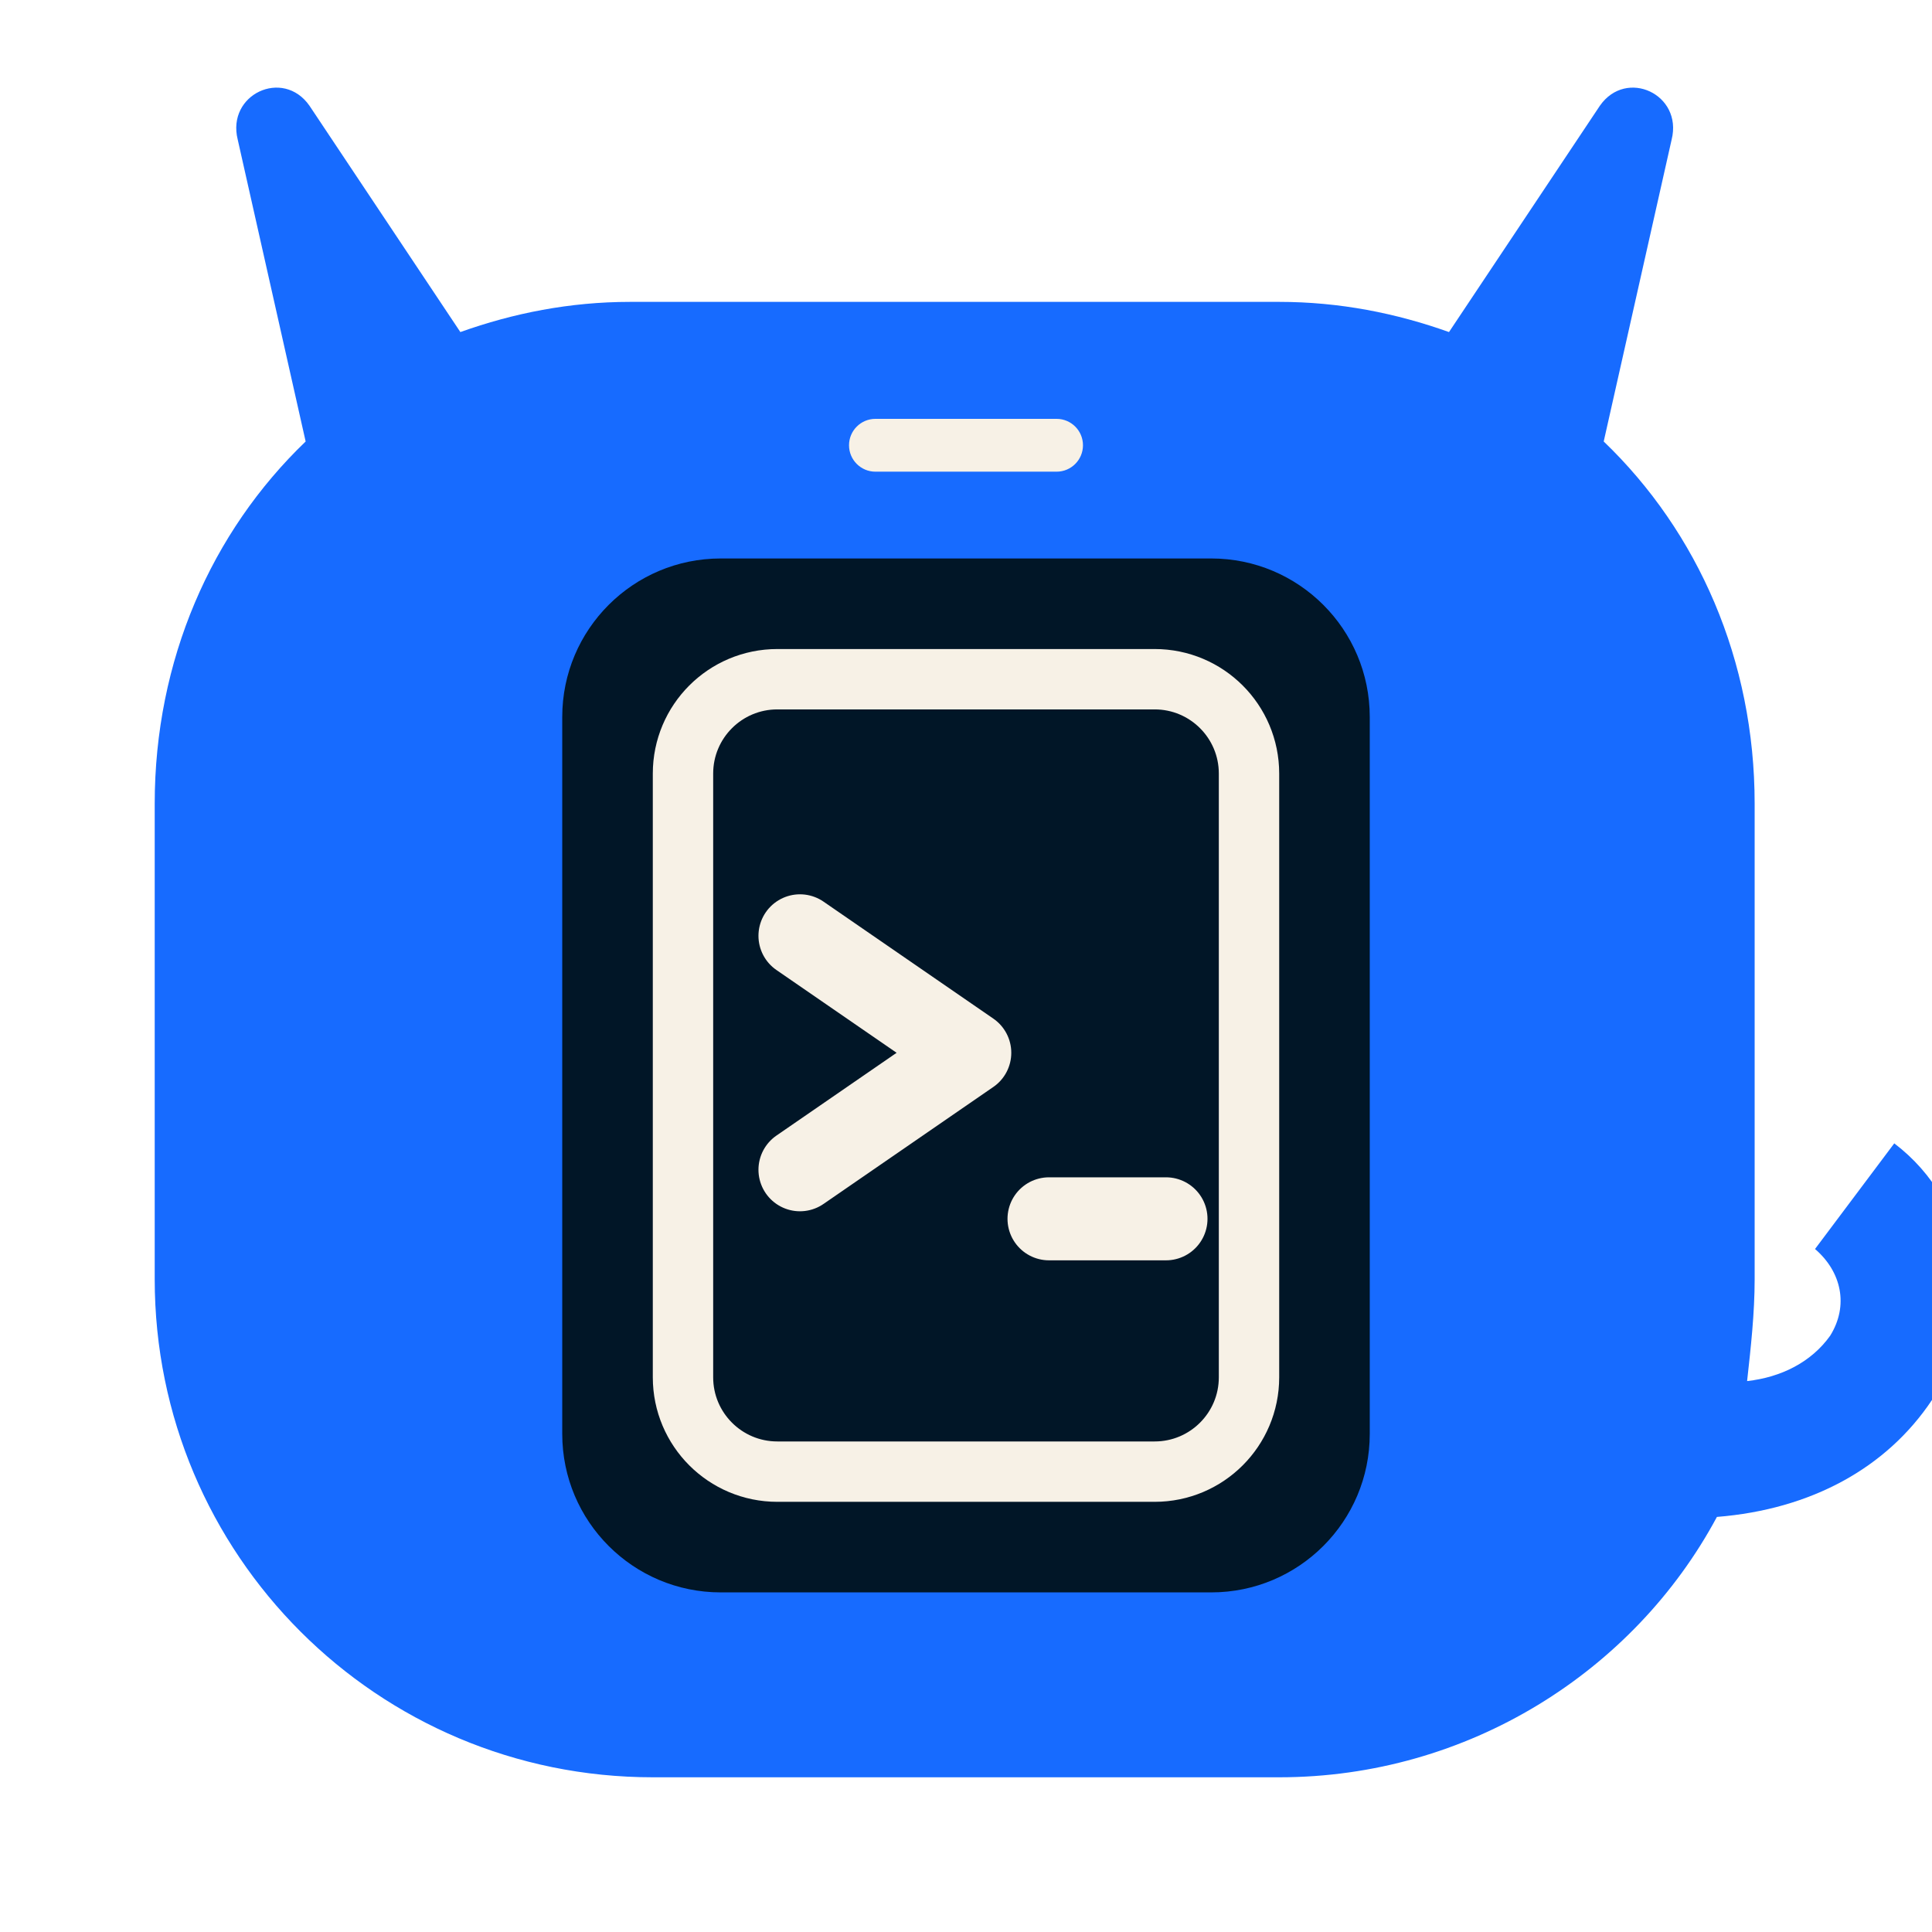
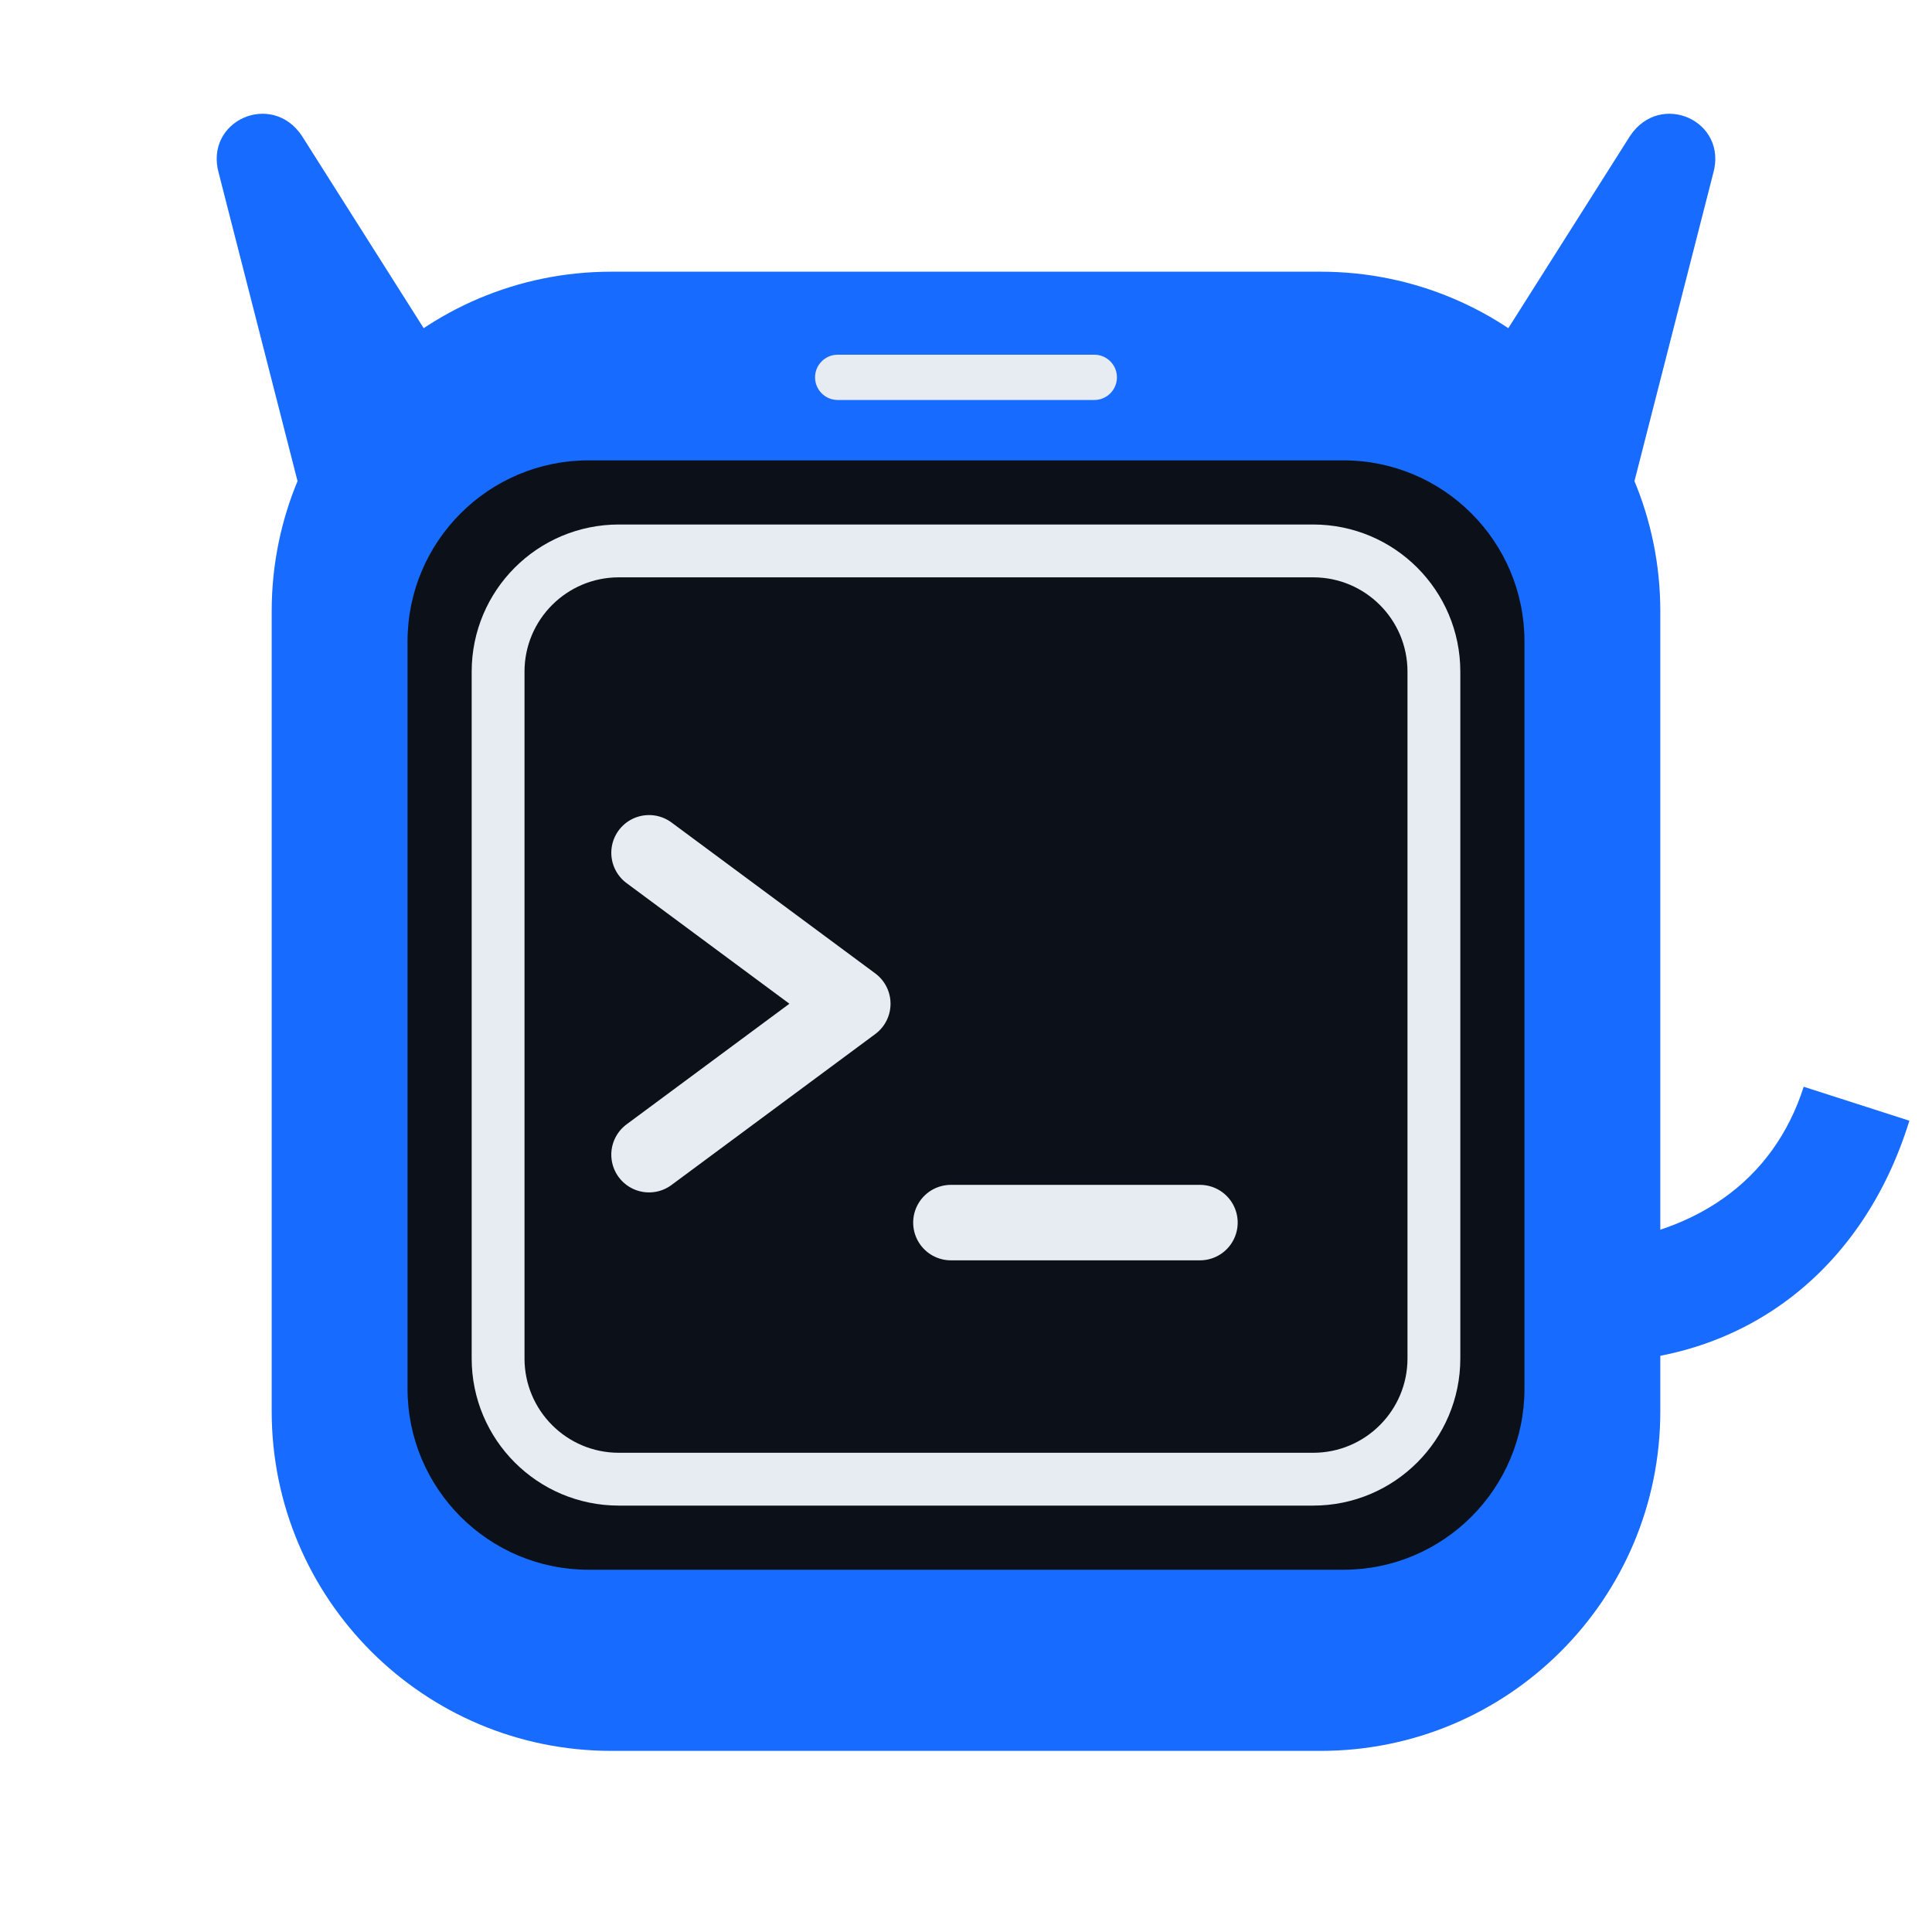
<svg xmlns="http://www.w3.org/2000/svg" viewBox="0 0 512 512">
-   <path fill="#176BFF" d="M122 88 82 28c-7-10-22-3-19 9l18 80c-25 24-40 58-40 96v126c0 73 59 132 132 132h166c50 0 94-28 116-69 25-2 45-13 57-31 15-23 11-52-10-68l-21 28c7 6 9 15 4 23-5 7-13 11-22 12 1-9 2-18 2-27V213c0-38-15-72-40-96l18-80c3-12-12-19-19-9l-40 60c-14-5-29-8-45-8H167c-16 0-31 3-45 8Z" />
-   <rect width="214" height="274" x="149" y="148" fill="#011627" rx="42" />
-   <rect width="150" height="210" x="181" y="180" fill="none" stroke="#F7F1E6" stroke-width="16" rx="25" />
-   <rect width="62" height="14" x="225" y="111" fill="#F7F1E6" rx="7" />
-   <path fill="none" stroke="#F7F1E6" stroke-linecap="round" stroke-linejoin="round" stroke-width="22" d="m212 248 45 31-45 31m66 13h31" />
+   <rect width="368" height="392" x="72" y="72" fill="#176BFF" rx="90" />
+   <path fill="#176BFF" d="M118 96 80 36c-8-12-26-4-22 10l22 86 68-20-30-16Zm276 0 38-60c8-12 26-4 22 10l-22 86-68-20 30-16Zm24 234c31-2 52-17 60-42l28 9c-12 39-43 64-84 64l-14-2 10-29Z" />
+   <rect width="296" height="294" x="108" y="122" fill="#0C1119" rx="48" />
+   <rect width="248" height="246" x="132" y="146" fill="none" stroke="#E7ECF3" stroke-width="14" rx="32" />
+   <rect width="80" height="12" x="216" y="94" fill="#E7ECF3" rx="6" />
+   <path fill="none" stroke="#E7ECF3" stroke-linecap="round" stroke-linejoin="round" stroke-width="20" d="m172 226 54 40-54 40m80 18h66" />
</svg>
